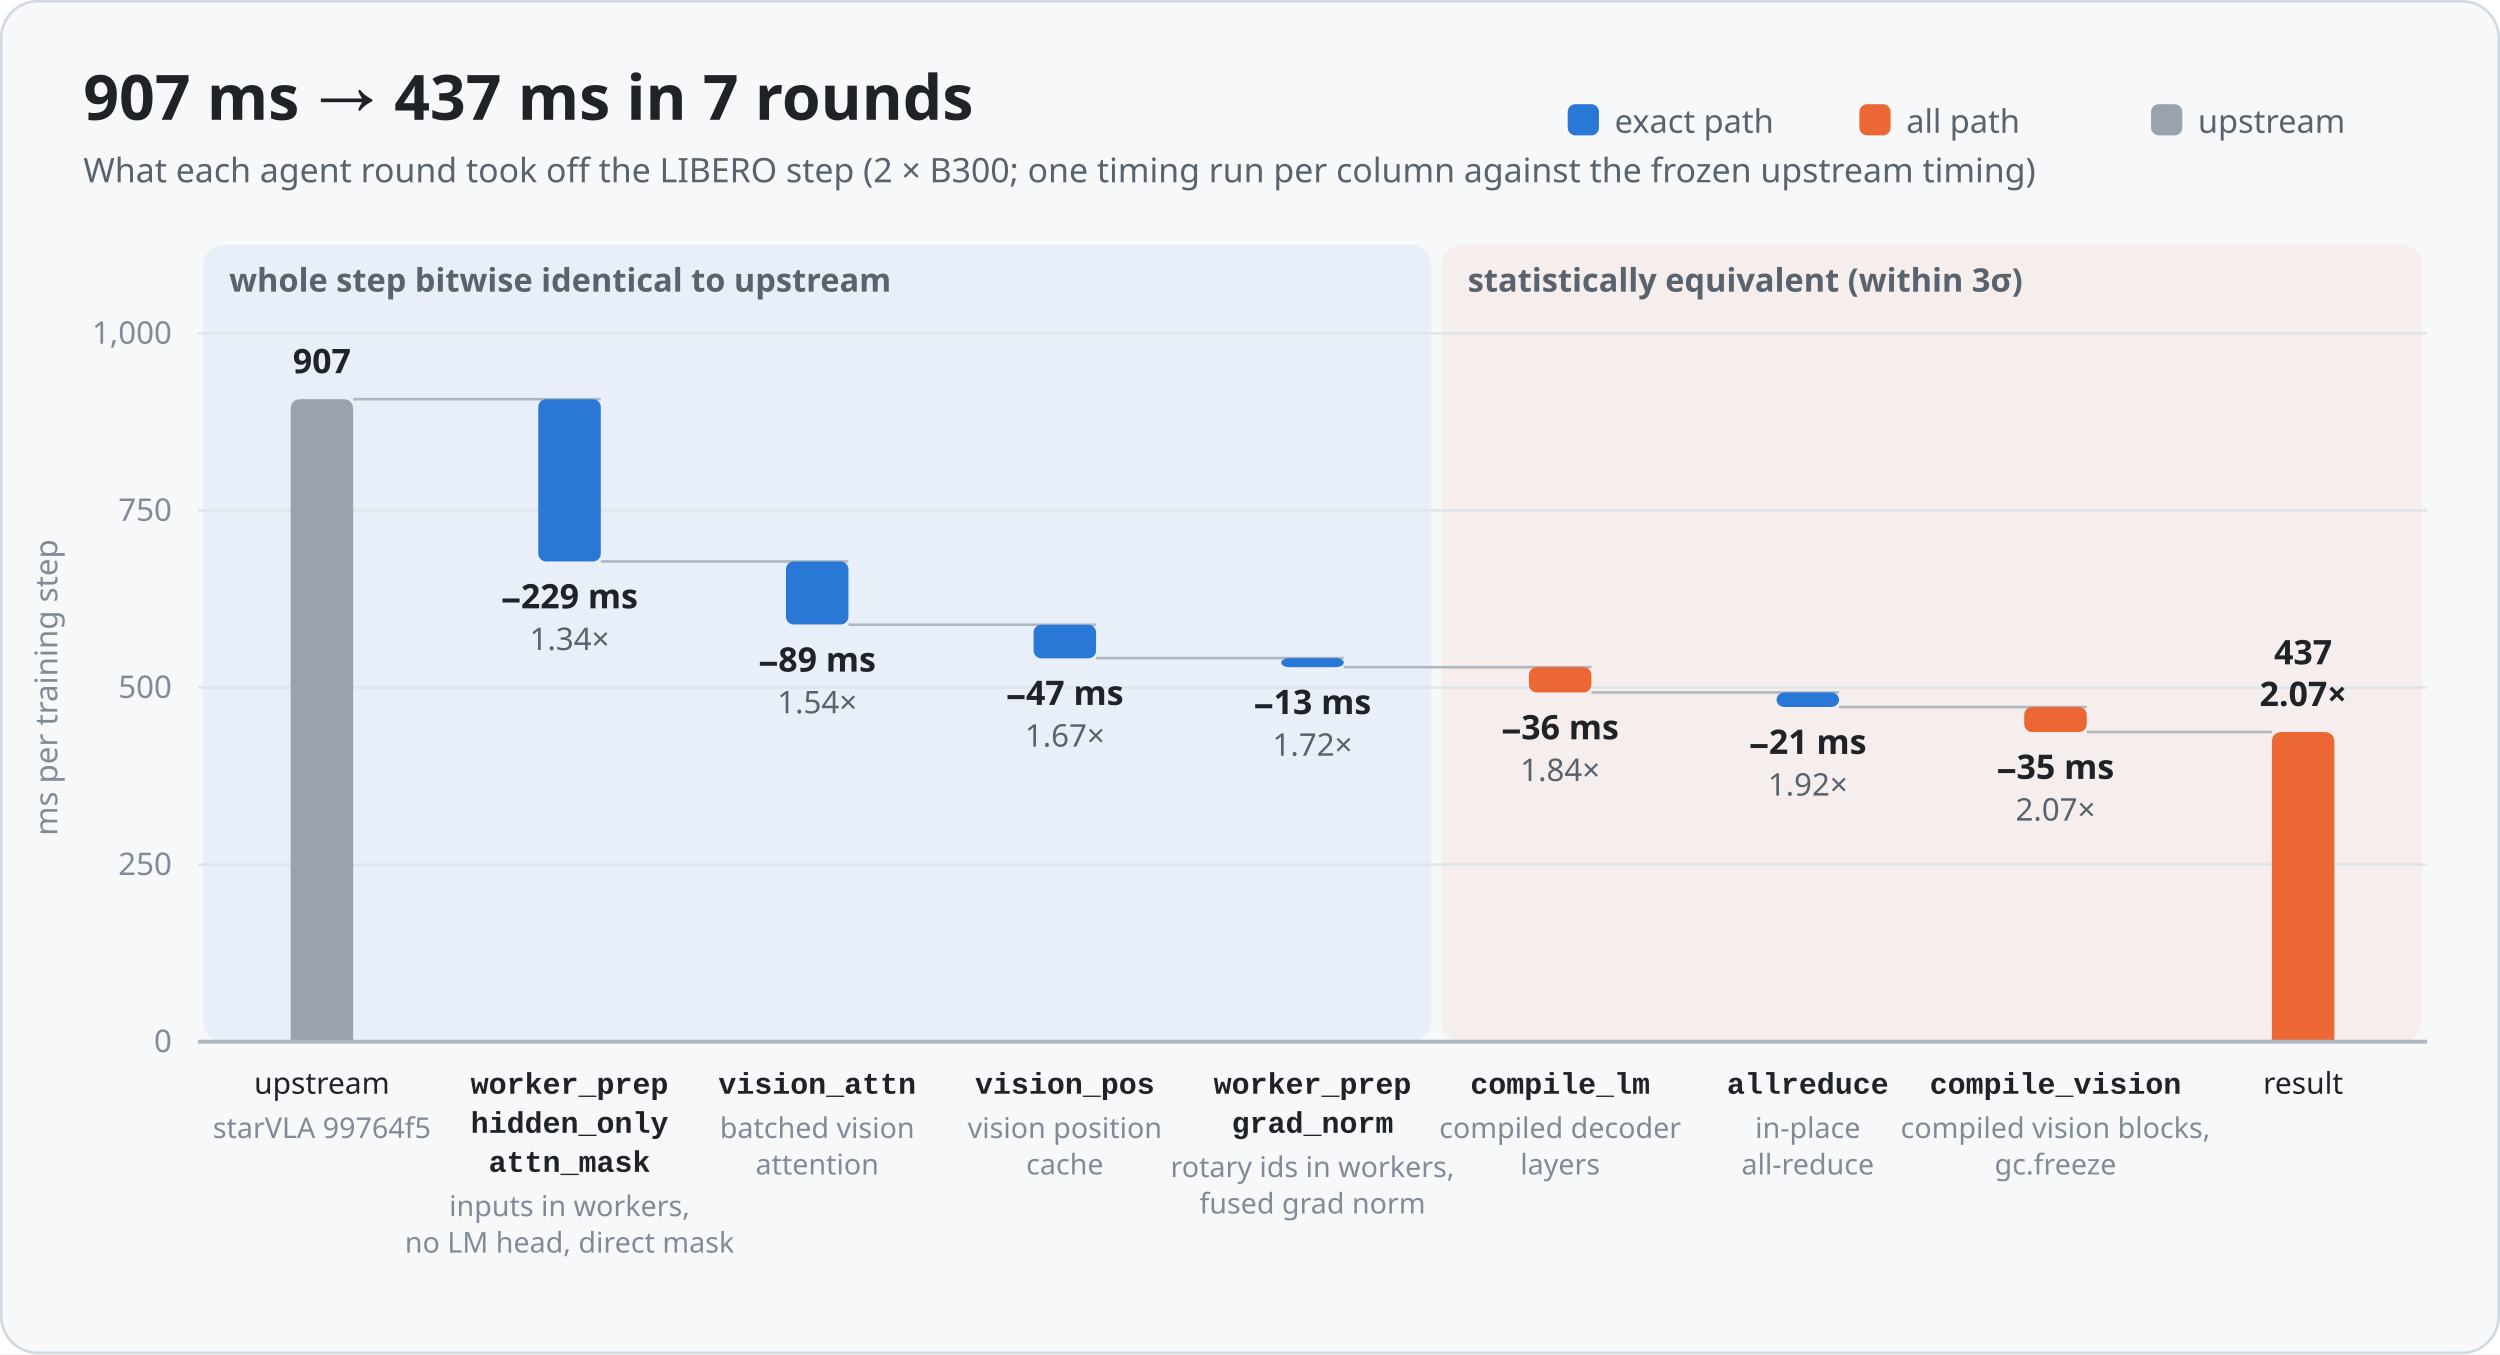
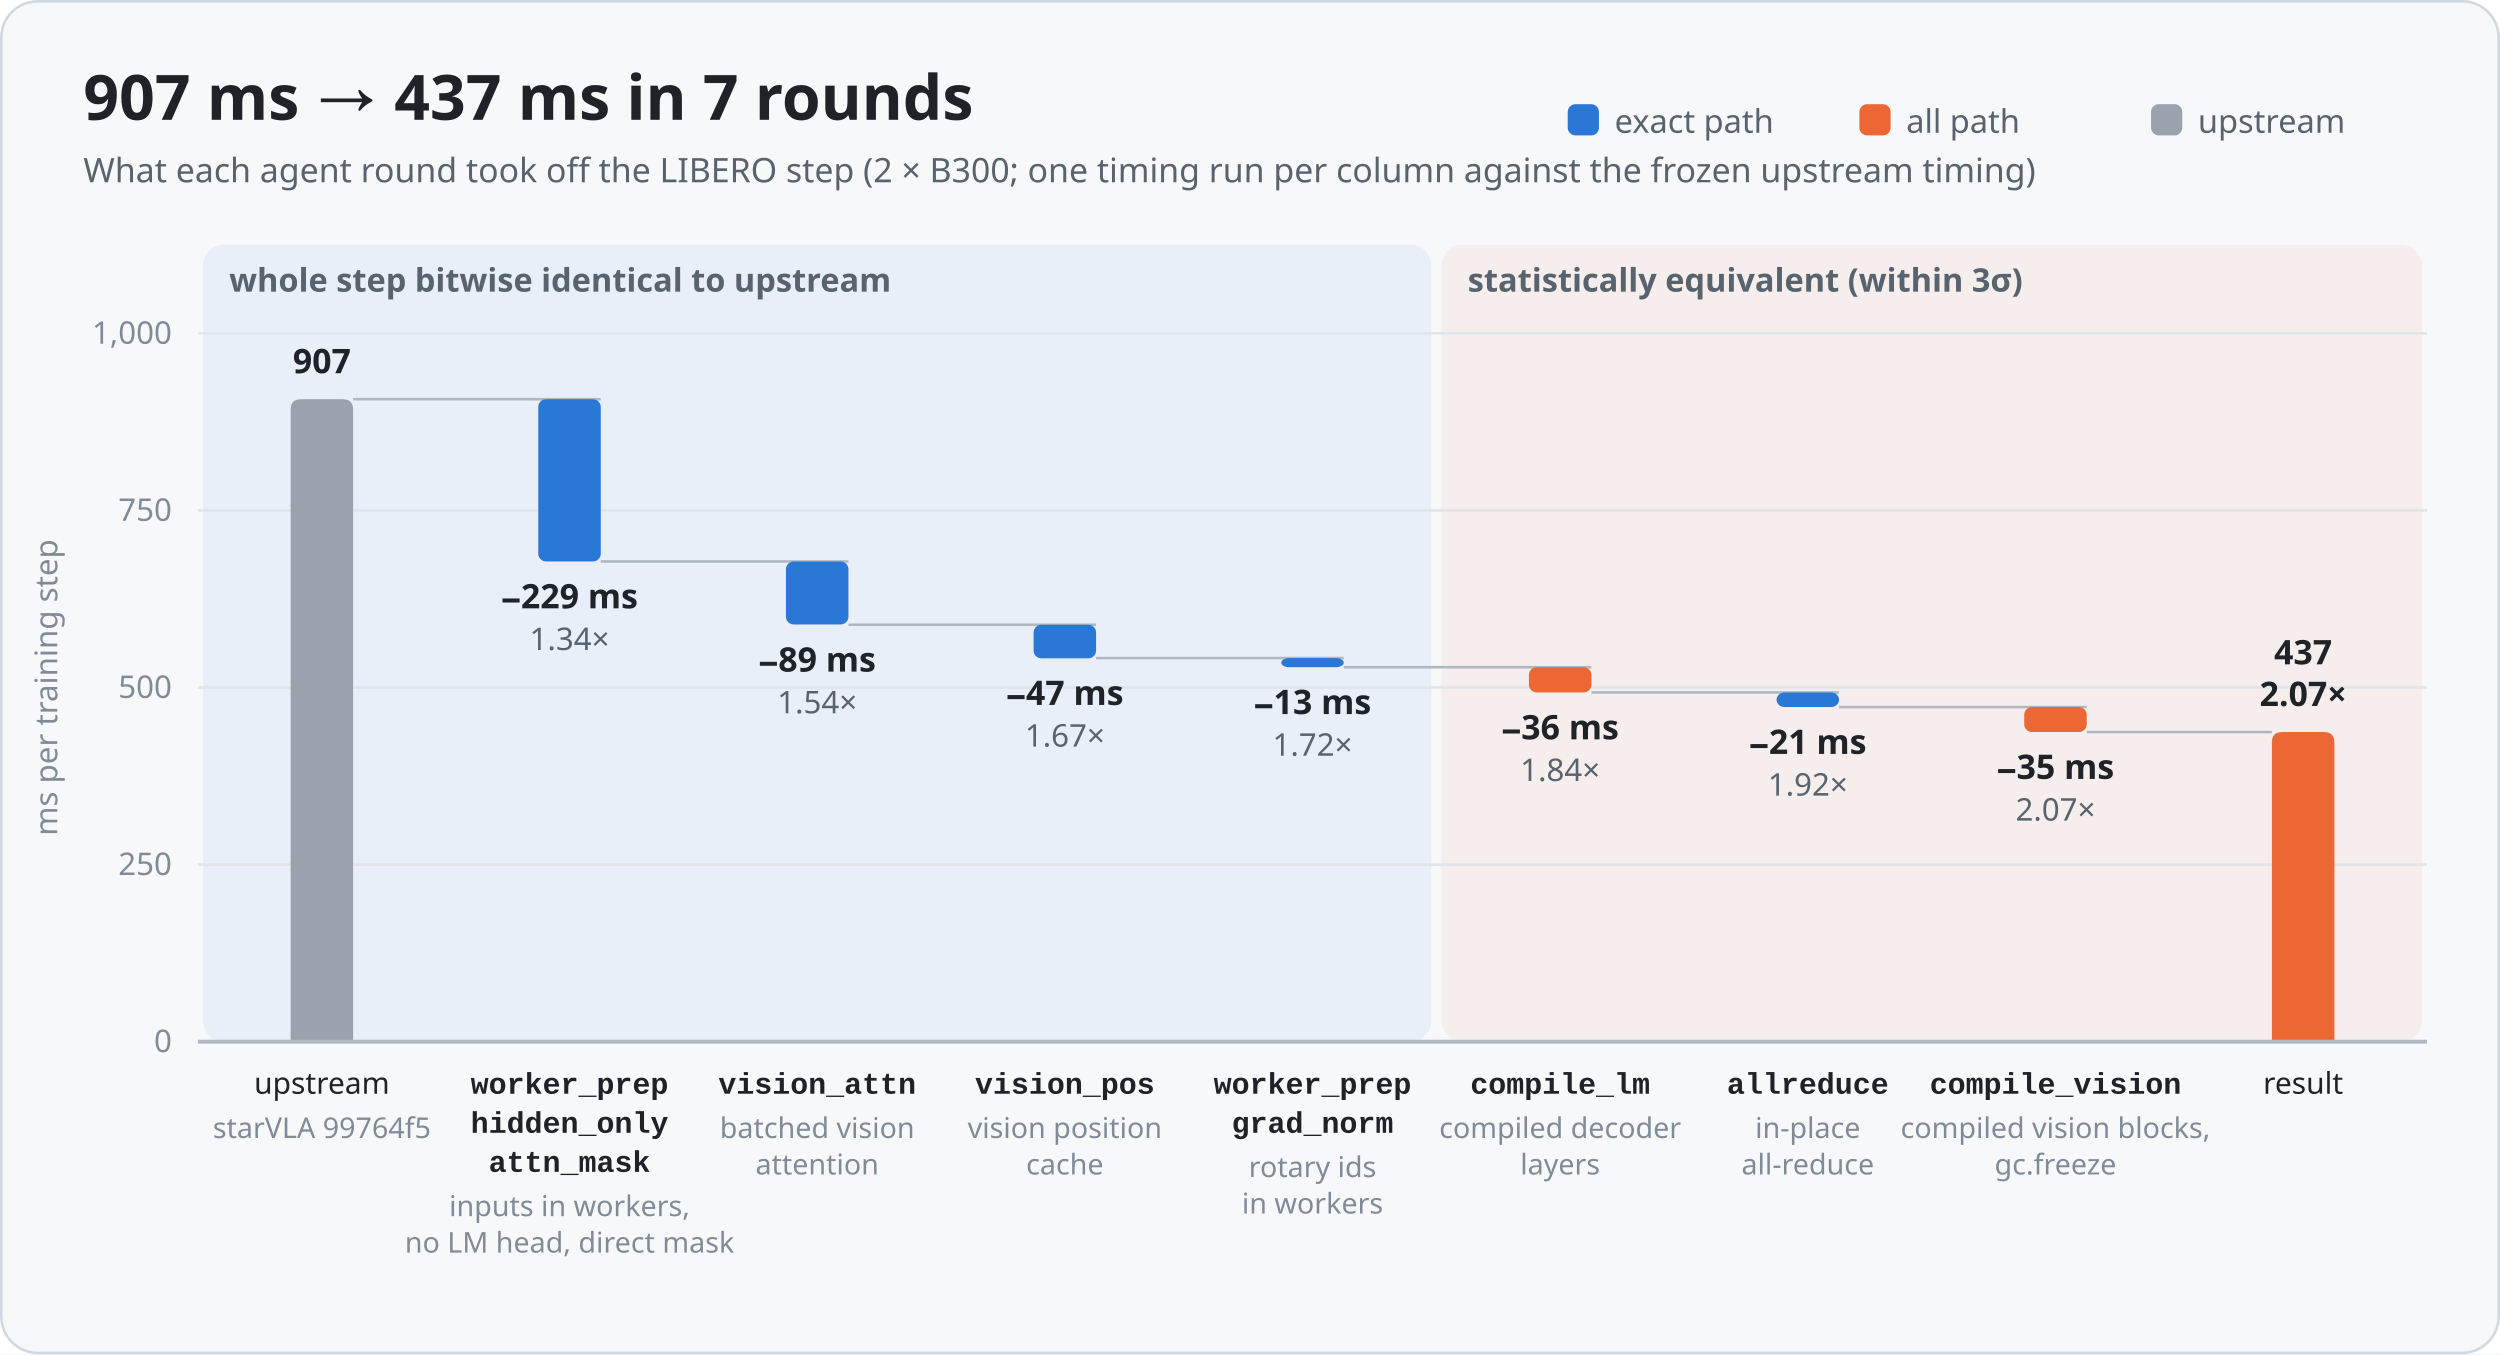
<svg xmlns="http://www.w3.org/2000/svg" width="960" height="520" viewBox="0 0 960 520" role="img" aria-label="Optimization history: step time per round">
  <style>text{font-family:-apple-system, BlinkMacSystemFont, 'Segoe UI', 'Noto Sans', Helvetica, Arial, sans-serif;} .m{font-family:ui-monospace, SFMono-Regular, 'SF Mono', Menlo, Consolas, 'Liberation Mono', monospace;}</style>
  <rect x="0.0" y="0.0" width="960.0" height="520.0" fill="#ffffff" />
  <rect x="0.5" y="0.5" width="959.0" height="519.0" fill="#f6f8fa" rx="14" stroke="#d1d9e0" stroke-width="1" />
  <text x="32.0" y="46.0" font-size="24" fill="#1f2328" font-weight="700">907 ms → 437 ms in 7 rounds</text>
  <text x="32.0" y="70.0" font-size="13" fill="#59636e">What each agent round took off the LIBERO step (2 × B300; one timing run per column against the frozen upstream timing)</text>
  <rect x="78.0" y="94.0" width="471.6" height="306.0" fill="#2a78d6" rx="8" fill-opacity="0.07" />
  <rect x="553.6" y="94.0" width="376.4" height="306.0" fill="#eb6834" rx="8" fill-opacity="0.07" />
  <text x="88.0" y="112.0" font-size="12.5" fill="#59636e" font-weight="600">whole step bitwise identical to upstream</text>
  <text x="563.6" y="112.0" font-size="12.5" fill="#59636e" font-weight="600">statistically equivalent (within 3σ)</text>
  <line x1="76.0" y1="400.0" x2="932.0" y2="400.0" stroke="#e1e4e8" stroke-width="1" stroke-linecap="butt" />
  <text x="66.0" y="404.0" font-size="12" fill="#818b98" text-anchor="end">0</text>
  <line x1="76.0" y1="332.0" x2="932.0" y2="332.0" stroke="#e1e4e8" stroke-width="1" stroke-linecap="butt" />
  <text x="66.0" y="336.0" font-size="12" fill="#818b98" text-anchor="end">250</text>
  <line x1="76.0" y1="264.0" x2="932.0" y2="264.0" stroke="#e1e4e8" stroke-width="1" stroke-linecap="butt" />
  <text x="66.0" y="268.0" font-size="12" fill="#818b98" text-anchor="end">500</text>
  <line x1="76.0" y1="196.0" x2="932.0" y2="196.0" stroke="#e1e4e8" stroke-width="1" stroke-linecap="butt" />
  <text x="66.0" y="200.0" font-size="12" fill="#818b98" text-anchor="end">750</text>
  <line x1="76.0" y1="128.0" x2="932.0" y2="128.0" stroke="#e1e4e8" stroke-width="1" stroke-linecap="butt" />
  <text x="66.0" y="132.0" font-size="12" fill="#818b98" text-anchor="end">1,000</text>
  <text x="18.0" y="264.0" font-size="12" fill="#1f2328" />
  <text x="22" y="264.0" font-size="12" fill="#818b98" text-anchor="middle" transform="rotate(-90 22 264.0)">ms per training step</text>
  <path d="M111.6,400.0 V157.3 Q111.6,153.3 115.6,153.3 H131.6 Q135.6,153.3 135.6,157.3 V400.0 Z" fill="#9aa3ad" />
  <text x="123.6" y="143.3" font-size="13" fill="#1f2328" font-weight="600" text-anchor="middle">907</text>
  <line x1="135.6" y1="153.3" x2="230.7" y2="153.3" stroke="#afb8c1" stroke-width="1" stroke-linecap="butt" />
  <rect x="206.7" y="153.3" width="24.0" height="62.3" fill="#2a78d6" rx="3" />
  <text x="218.7" y="233.6" font-size="13" fill="#1f2328" font-weight="600" text-anchor="middle">−229 ms</text>
  <text x="218.7" y="249.6" font-size="12" fill="#59636e" text-anchor="middle">1.34×</text>
  <line x1="230.7" y1="215.6" x2="325.8" y2="215.6" stroke="#afb8c1" stroke-width="1" stroke-linecap="butt" />
  <rect x="301.8" y="215.6" width="24.0" height="24.2" fill="#2a78d6" rx="3" />
  <text x="313.8" y="257.9" font-size="13" fill="#1f2328" font-weight="600" text-anchor="middle">−89 ms</text>
  <text x="313.8" y="273.9" font-size="12" fill="#59636e" text-anchor="middle">1.54×</text>
  <line x1="325.8" y1="239.9" x2="420.9" y2="239.9" stroke="#afb8c1" stroke-width="1" stroke-linecap="butt" />
  <rect x="396.9" y="239.9" width="24.0" height="12.9" fill="#2a78d6" rx="3" />
  <text x="408.9" y="270.7" font-size="13" fill="#1f2328" font-weight="600" text-anchor="middle">−47 ms</text>
  <text x="408.9" y="286.7" font-size="12" fill="#59636e" text-anchor="middle">1.67×</text>
  <line x1="420.9" y1="252.7" x2="516.0" y2="252.7" stroke="#afb8c1" stroke-width="1" stroke-linecap="butt" />
  <rect x="492.0" y="252.7" width="24.0" height="3.5" fill="#2a78d6" rx="3" />
  <text x="504.0" y="274.2" font-size="13" fill="#1f2328" font-weight="600" text-anchor="middle">−13 ms</text>
  <text x="504.0" y="290.2" font-size="12" fill="#59636e" text-anchor="middle">1.72×</text>
  <line x1="516.0" y1="256.2" x2="611.1" y2="256.2" stroke="#afb8c1" stroke-width="1" stroke-linecap="butt" />
  <rect x="587.1" y="256.2" width="24.0" height="9.7" fill="#eb6834" rx="3" />
  <text x="599.1" y="283.9" font-size="13" fill="#1f2328" font-weight="600" text-anchor="middle">−36 ms</text>
  <text x="599.1" y="299.9" font-size="12" fill="#59636e" text-anchor="middle">1.84×</text>
  <line x1="611.1" y1="265.9" x2="706.2" y2="265.9" stroke="#afb8c1" stroke-width="1" stroke-linecap="butt" />
  <rect x="682.2" y="265.9" width="24.0" height="5.6" fill="#2a78d6" rx="3" />
  <text x="694.2" y="289.5" font-size="13" fill="#1f2328" font-weight="600" text-anchor="middle">−21 ms</text>
  <text x="694.2" y="305.5" font-size="12" fill="#59636e" text-anchor="middle">1.92×</text>
  <line x1="706.2" y1="271.5" x2="801.3" y2="271.5" stroke="#afb8c1" stroke-width="1" stroke-linecap="butt" />
  <rect x="777.3" y="271.5" width="24.0" height="9.6" fill="#eb6834" rx="3" />
  <text x="789.3" y="299.1" font-size="13" fill="#1f2328" font-weight="600" text-anchor="middle">−35 ms</text>
  <text x="789.3" y="315.1" font-size="12" fill="#59636e" text-anchor="middle">2.07×</text>
  <line x1="801.3" y1="281.1" x2="872.4" y2="281.1" stroke="#afb8c1" stroke-width="1" stroke-linecap="butt" />
  <path d="M872.4,400.0 V285.1 Q872.4,281.1 876.4,281.1 H892.4 Q896.4,281.1 896.4,285.1 V400.0 Z" fill="#eb6834" />
  <text x="884.4" y="255.1" font-size="13" fill="#1f2328" font-weight="600" text-anchor="middle">437</text>
  <text x="884.4" y="271.1" font-size="13" fill="#1f2328" font-weight="700" text-anchor="middle">2.07×</text>
  <line x1="76.0" y1="400.0" x2="932.0" y2="400.0" stroke="#afb8c1" stroke-width="1.5" stroke-linecap="butt" />
  <text x="123.6" y="420.0" font-size="11.5" fill="#1f2328" text-anchor="middle">upstream</text>
  <text x="123.6" y="437.0" font-size="11" fill="#818b98" text-anchor="middle">starVLA 99764f5</text>
  <text x="218.7" y="420.0" font-size="11.5" fill="#1f2328" font-weight="600" text-anchor="middle" class="m">worker_prep</text>
  <text x="218.7" y="435.0" font-size="11.5" fill="#1f2328" font-weight="600" text-anchor="middle" class="m">hidden_only</text>
  <text x="218.7" y="450.0" font-size="11.5" fill="#1f2328" font-weight="600" text-anchor="middle" class="m">attn_mask</text>
  <text x="218.7" y="467.0" font-size="11" fill="#818b98" text-anchor="middle">inputs in workers,</text>
  <text x="218.7" y="481.0" font-size="11" fill="#818b98" text-anchor="middle">no LM head, direct mask</text>
  <text x="313.8" y="420.0" font-size="11.5" fill="#1f2328" font-weight="600" text-anchor="middle" class="m">vision_attn</text>
  <text x="313.8" y="437.0" font-size="11" fill="#818b98" text-anchor="middle">batched vision</text>
  <text x="313.8" y="451.0" font-size="11" fill="#818b98" text-anchor="middle">attention</text>
  <text x="408.9" y="420.0" font-size="11.5" fill="#1f2328" font-weight="600" text-anchor="middle" class="m">vision_pos</text>
  <text x="408.9" y="437.0" font-size="11" fill="#818b98" text-anchor="middle">vision position</text>
  <text x="408.9" y="451.0" font-size="11" fill="#818b98" text-anchor="middle">cache</text>
  <text x="504.0" y="420.0" font-size="11.5" fill="#1f2328" font-weight="600" text-anchor="middle" class="m">worker_prep</text>
  <text x="504.0" y="435.0" font-size="11.5" fill="#1f2328" font-weight="600" text-anchor="middle" class="m">grad_norm</text>
-   <text x="504.0" y="452.0" font-size="11" fill="#818b98" text-anchor="middle">rotary ids in workers,</text>
-   <text x="504.0" y="466.0" font-size="11" fill="#818b98" text-anchor="middle">fused grad norm</text>
+   <text x="504.0" y="452.0" font-size="11" fill="#818b98" text-anchor="middle">rotary ids</text>
+   <text x="504.0" y="466.0" font-size="11" fill="#818b98" text-anchor="middle">in workers</text>
  <text x="599.1" y="420.0" font-size="11.5" fill="#1f2328" font-weight="600" text-anchor="middle" class="m">compile_lm</text>
  <text x="599.1" y="437.0" font-size="11" fill="#818b98" text-anchor="middle">compiled decoder</text>
  <text x="599.1" y="451.0" font-size="11" fill="#818b98" text-anchor="middle">layers</text>
  <text x="694.2" y="420.0" font-size="11.5" fill="#1f2328" font-weight="600" text-anchor="middle" class="m">allreduce</text>
  <text x="694.2" y="437.0" font-size="11" fill="#818b98" text-anchor="middle">in-place</text>
  <text x="694.2" y="451.0" font-size="11" fill="#818b98" text-anchor="middle">all-reduce</text>
  <text x="789.3" y="420.0" font-size="11.5" fill="#1f2328" font-weight="600" text-anchor="middle" class="m">compile_vision</text>
  <text x="789.3" y="437.0" font-size="11" fill="#818b98" text-anchor="middle">compiled vision blocks,</text>
  <text x="789.3" y="451.0" font-size="11" fill="#818b98" text-anchor="middle">gc.freeze</text>
  <text x="884.4" y="420.0" font-size="11.5" fill="#1f2328" text-anchor="middle">result</text>
  <rect x="602.0" y="40.0" width="12.0" height="12.0" fill="#2a78d6" rx="3" />
  <text x="620.0" y="51.0" font-size="12.5" fill="#59636e">exact path</text>
  <rect x="714.0" y="40.0" width="12.0" height="12.0" fill="#eb6834" rx="3" />
  <text x="732.0" y="51.0" font-size="12.5" fill="#59636e">all path</text>
  <rect x="826.0" y="40.0" width="12.0" height="12.0" fill="#9aa3ad" rx="3" />
  <text x="844.0" y="51.0" font-size="12.5" fill="#59636e">upstream</text>
</svg>
